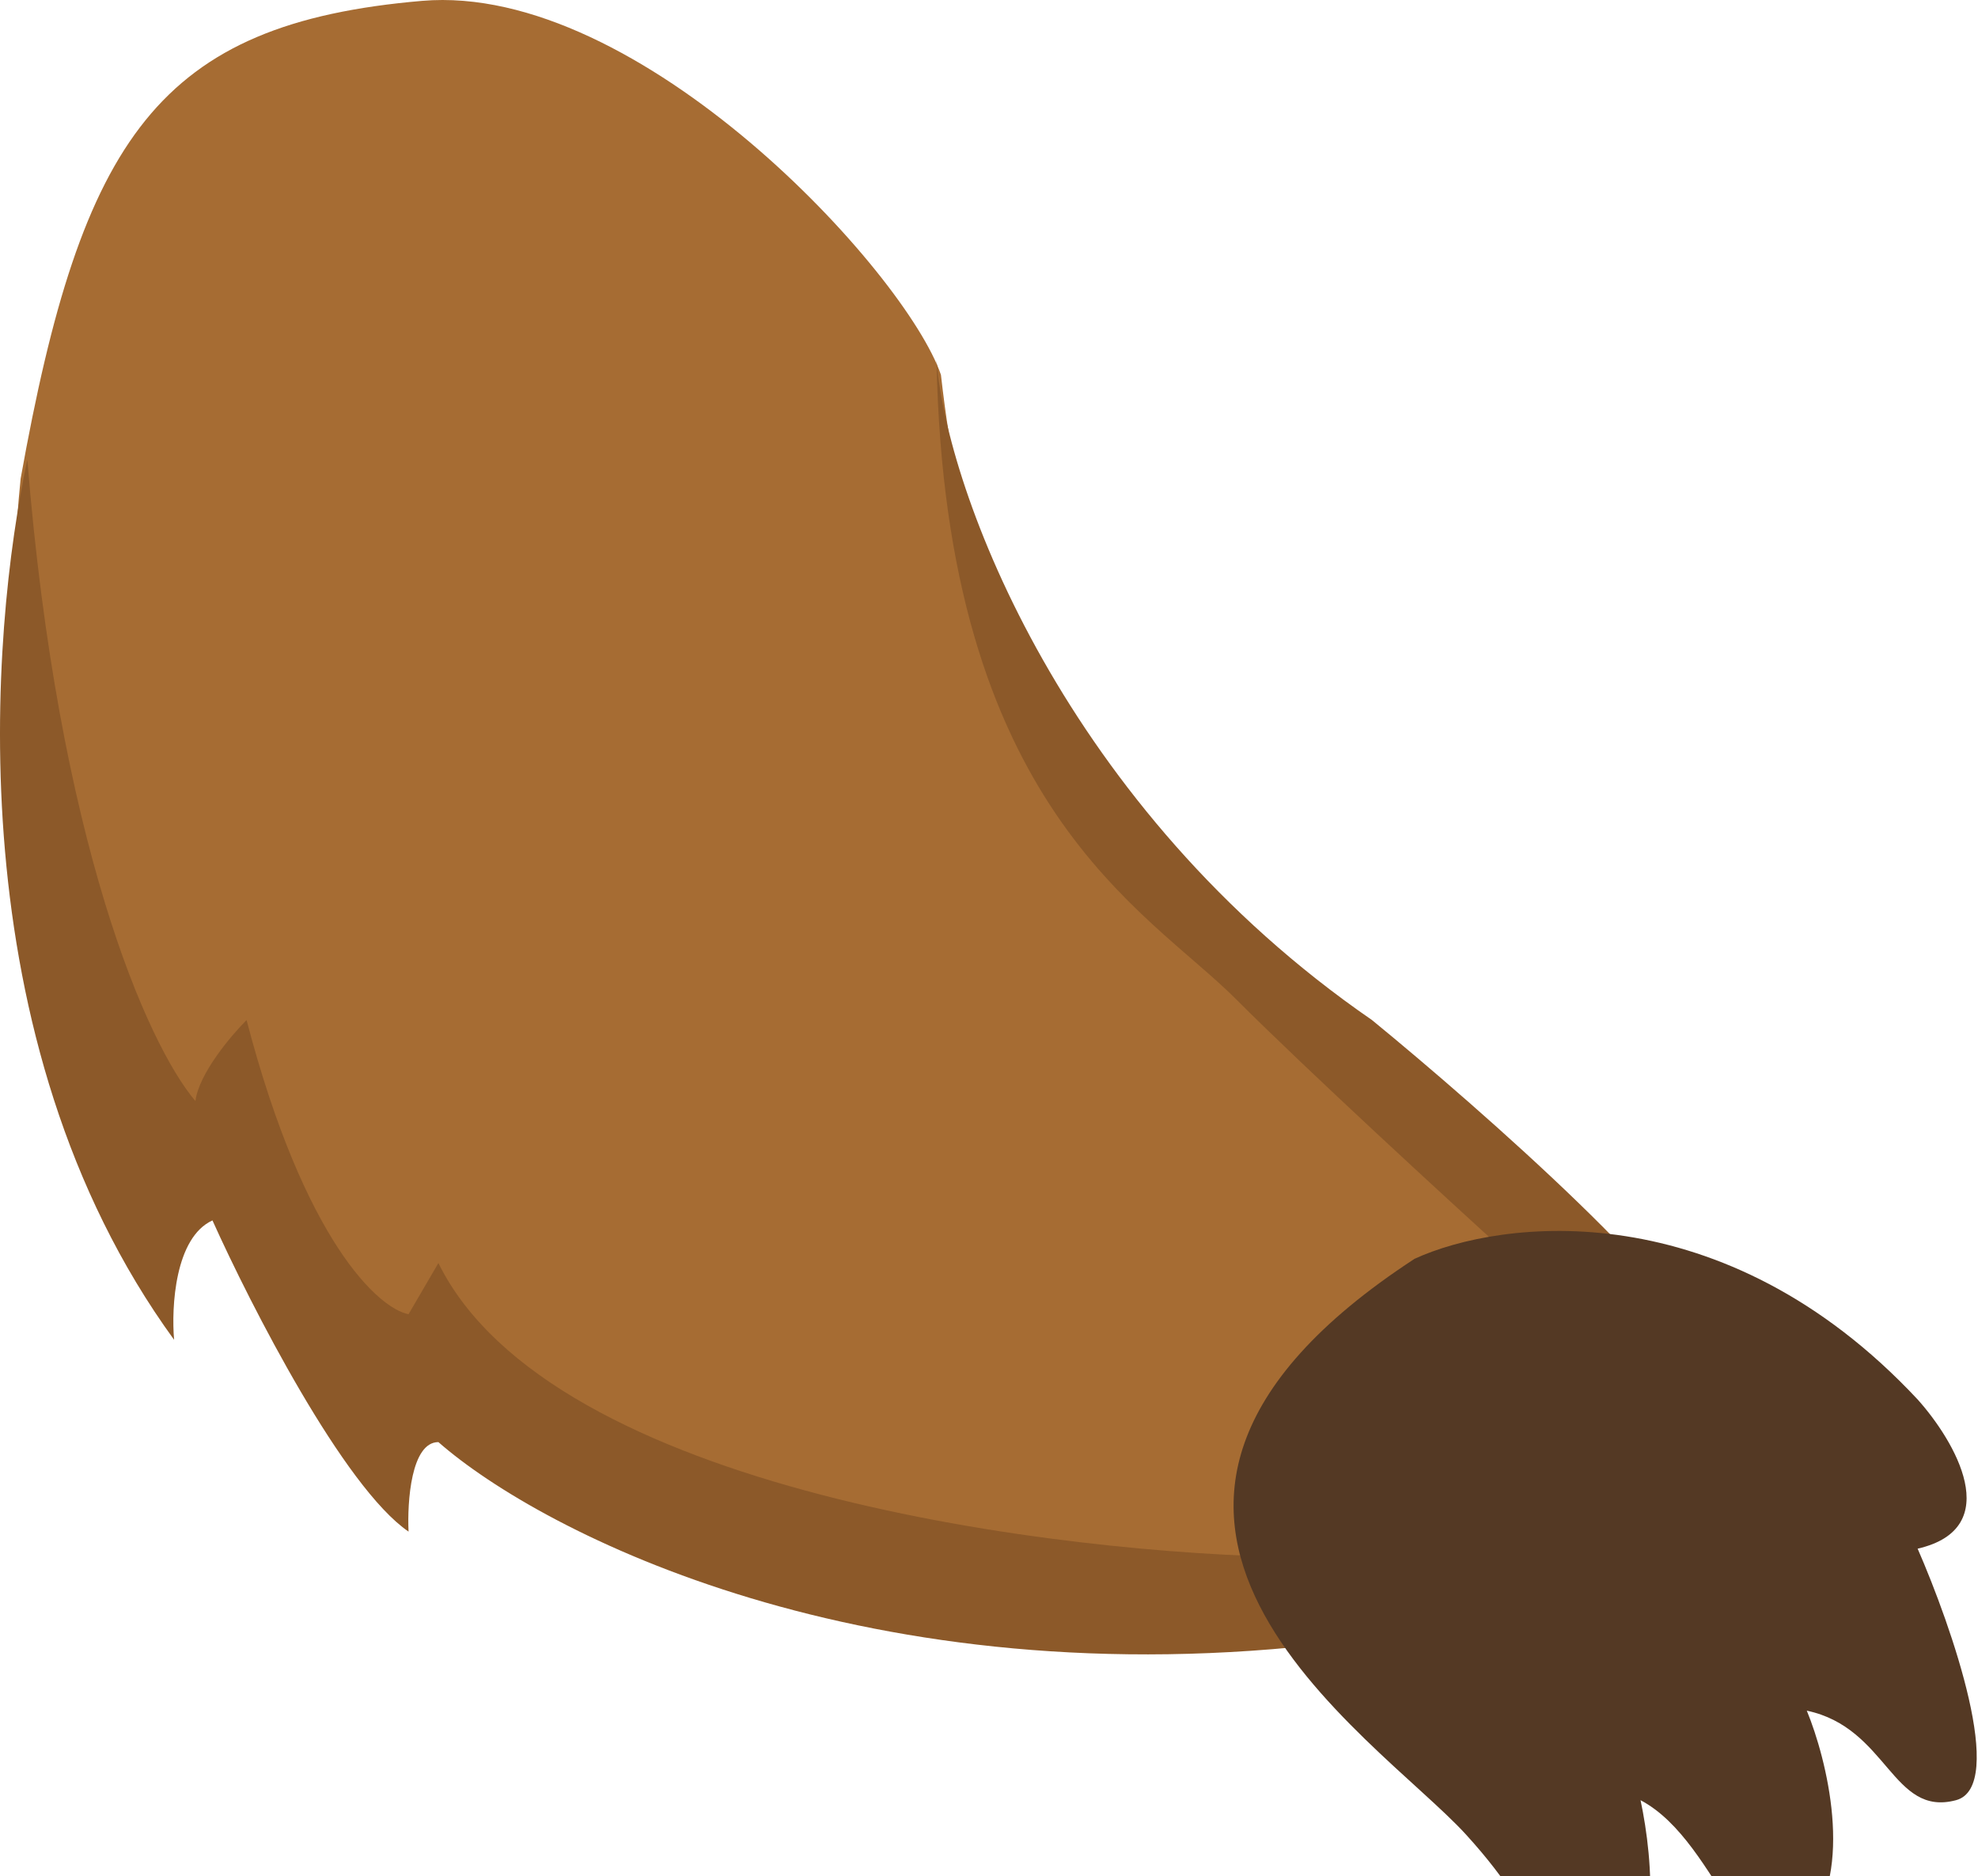
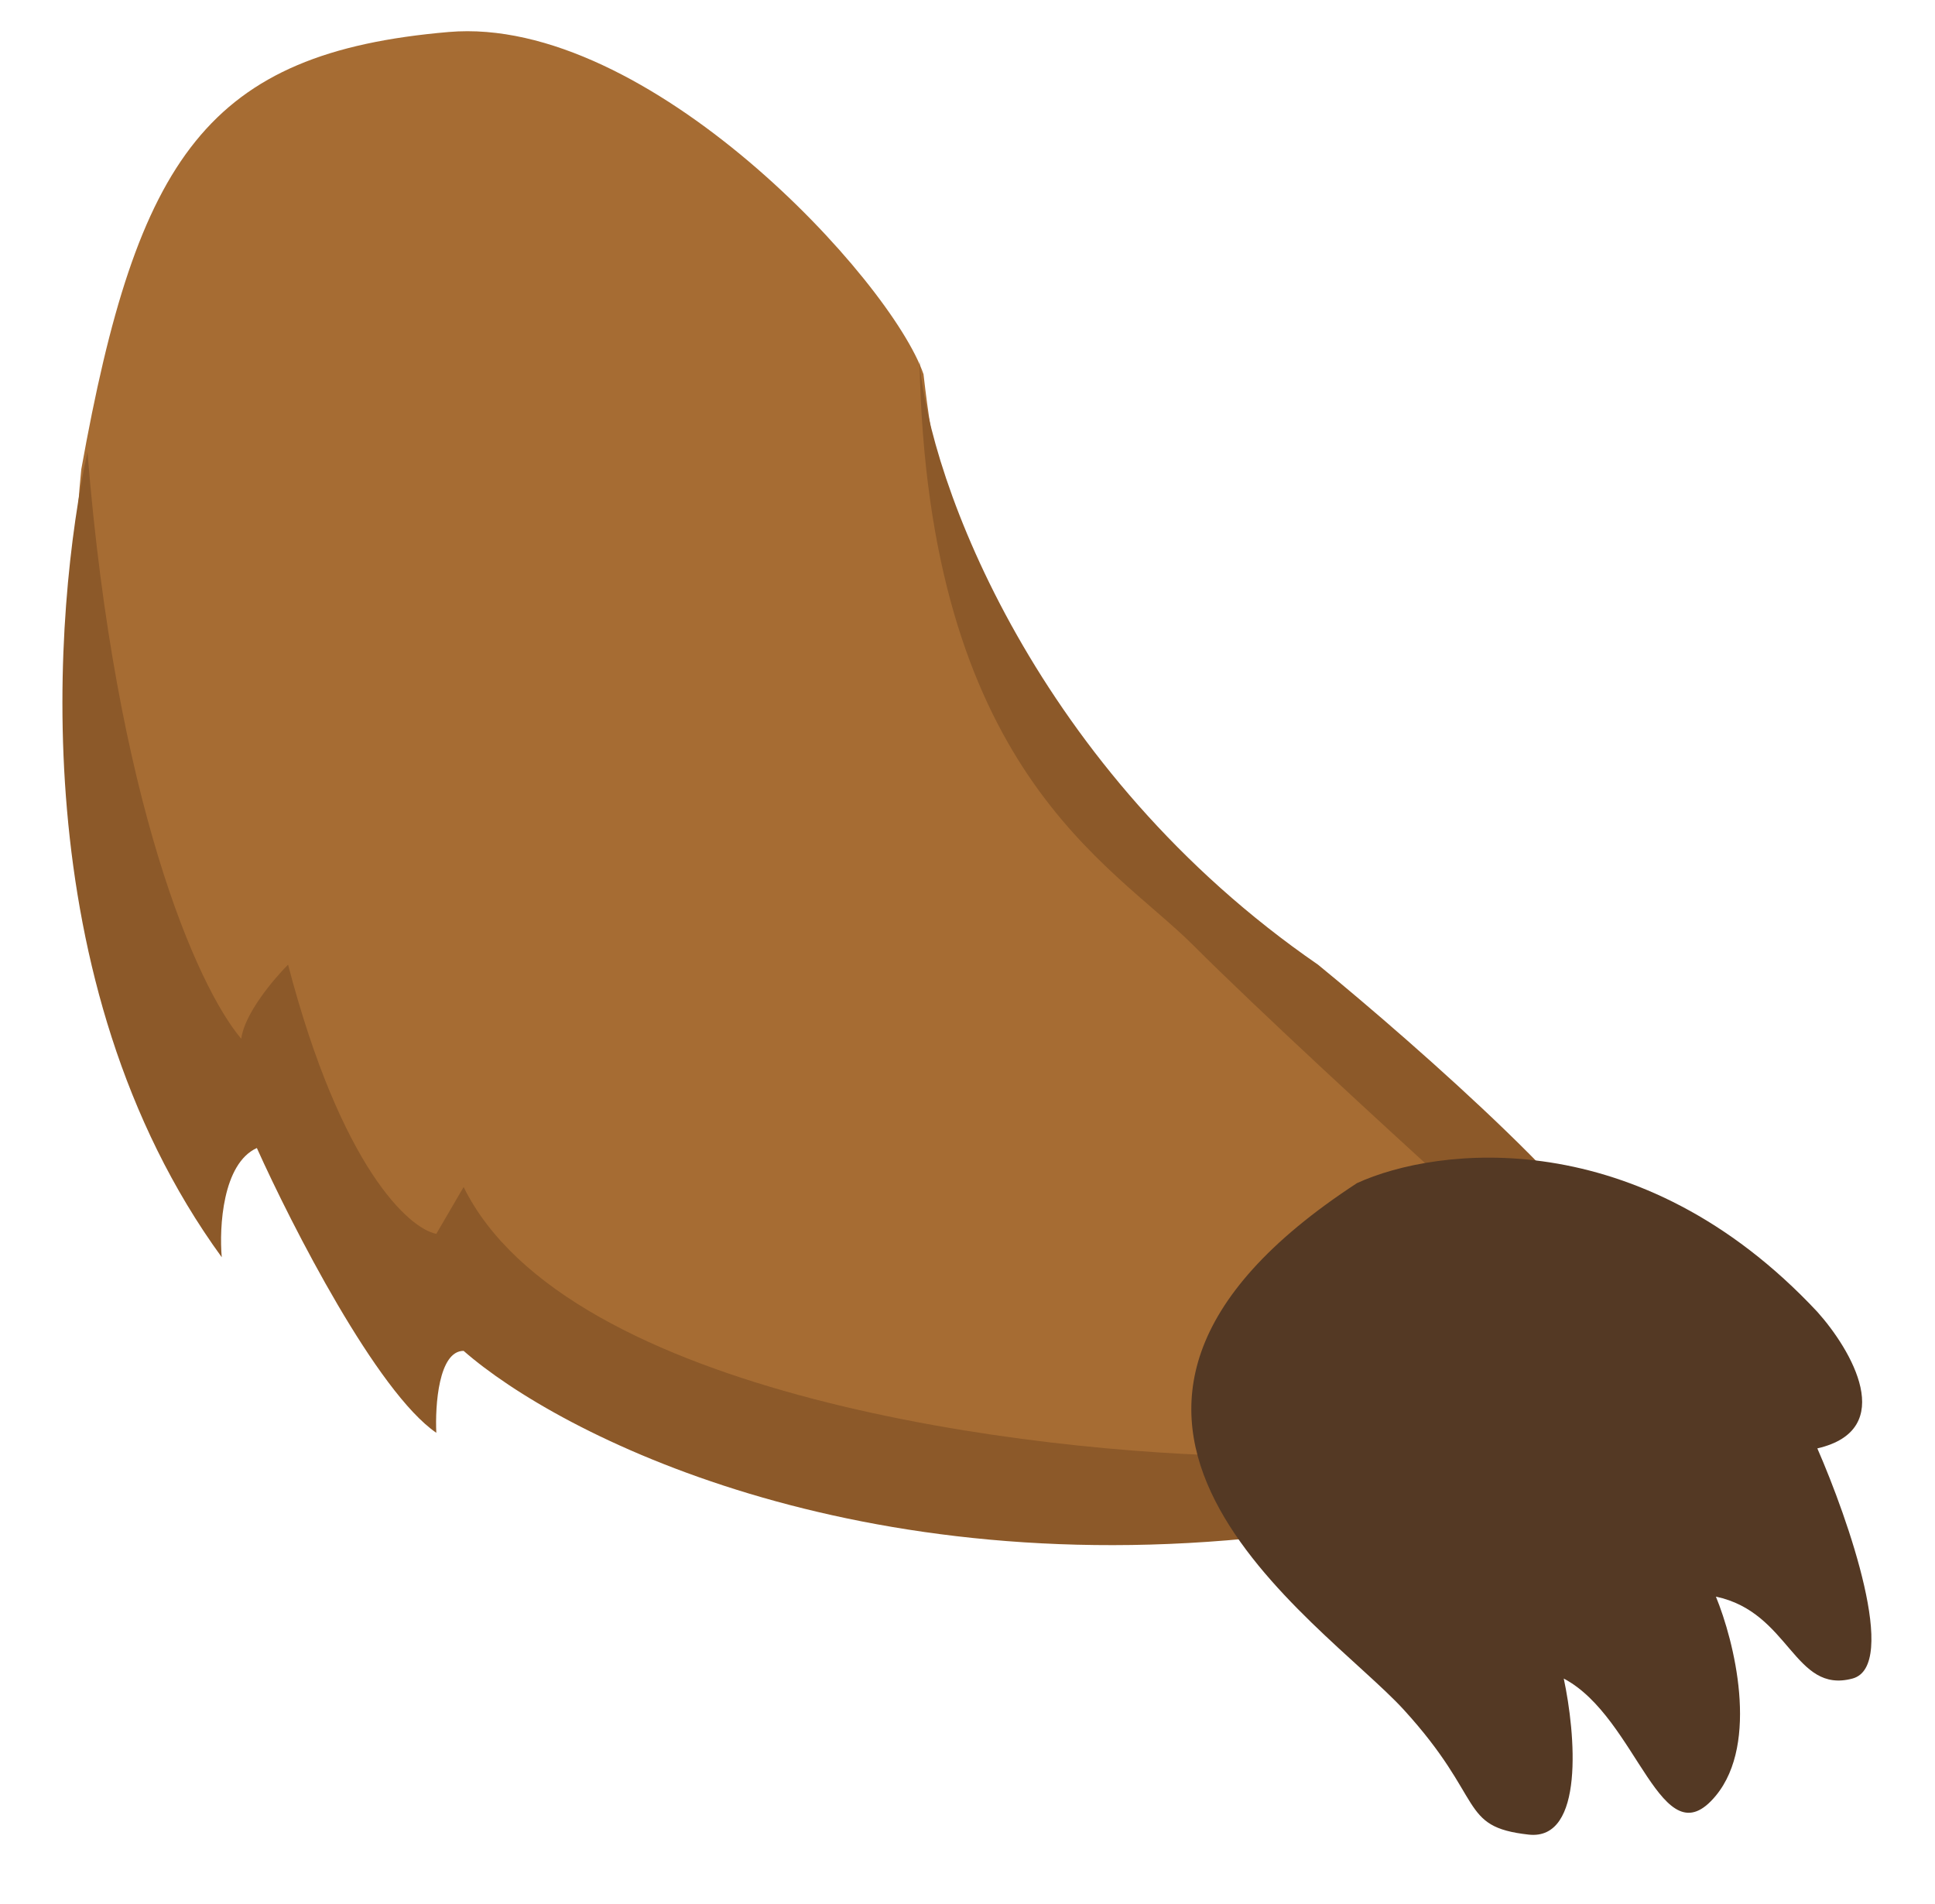
- <svg xmlns="http://www.w3.org/2000/svg" width="232" height="220" viewBox="0 0 232 220" fill="none">
+ <svg xmlns="http://www.w3.org/2000/svg" width="248" height="244" viewBox="-8 -4 248 244" fill="none">
  <path d="M25.92 136.138C1.12 131.338 -0.08 80.805 2.42 56.138C9.589 16.137 18.59 2.752 49.507 0.101C75.046 -2.089 106.222 31.908 110.362 43.959C112.76 65.095 115.753 62.471 118.42 70.638L132.92 100.638L186.92 150.638L172.42 187.138C135.22 195.938 80.92 177.471 58.42 167.138C41.62 165.538 29.753 145.804 25.92 136.138Z" fill="#A66C33" />
  <path d="M144.92 117.138C153.32 125.538 169.753 140.638 176.92 147.138L199.92 159.638C199.52 152.838 173.753 130.138 160.92 119.638C124.92 94.838 111.013 57.565 109.846 42.231C110.846 94.731 134.42 106.638 144.92 117.138Z" fill="#8C5929" />
  <path d="M20.42 157.138C-5.18 121.938 -1.125 73.931 3.209 53.931C6.809 98.731 17.253 122.471 22.92 129.138C23.32 125.938 27.086 121.471 28.92 119.638C35.72 145.638 44.42 153.471 47.92 154.138L51.42 148.138C64.62 174.938 124.253 182.305 152.42 182.638L156.92 192.638C101.72 199.438 63.586 179.805 51.42 169.138C48.22 169.138 47.753 176.138 47.92 179.638C40.32 174.438 29.42 153.138 24.92 143.138C20.52 145.138 20.086 153.305 20.42 157.138Z" fill="#8C5929" />
  <path d="M229.42 211.138C235.42 209.538 228.92 190.805 224.92 181.638C235.32 179.238 229.253 168.971 224.92 164.138C202.12 139.738 176.086 142.971 165.92 147.638C119.92 177.638 161.42 203.638 171.92 215.138C182.42 226.638 178.92 230.138 187.92 231.138C195.12 231.938 193.92 218.138 192.42 211.138C201.92 216.138 204.92 234.638 211.92 226.138C217.52 219.338 214.253 206.305 211.92 200.638C221.42 202.638 221.92 213.138 229.42 211.138Z" fill="#543924" />
</svg>
